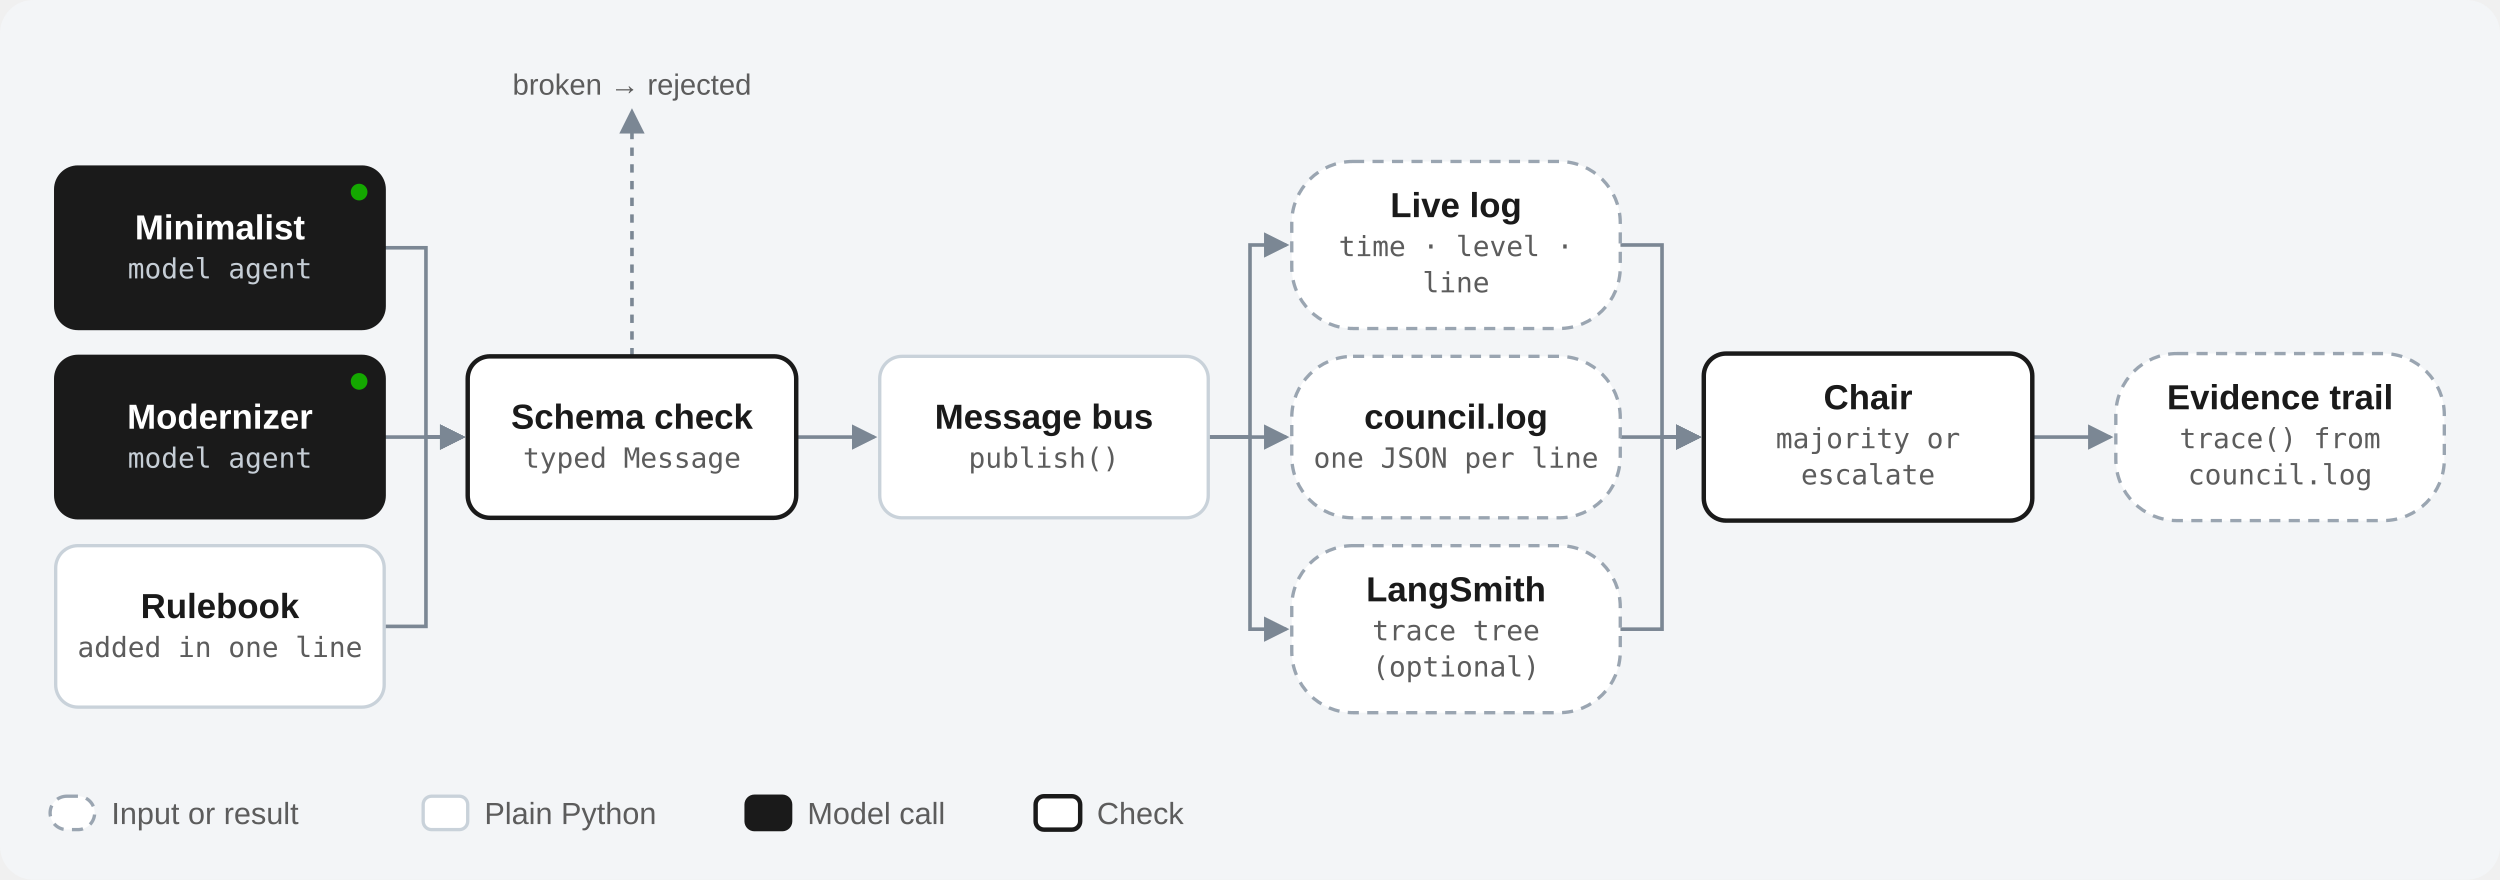
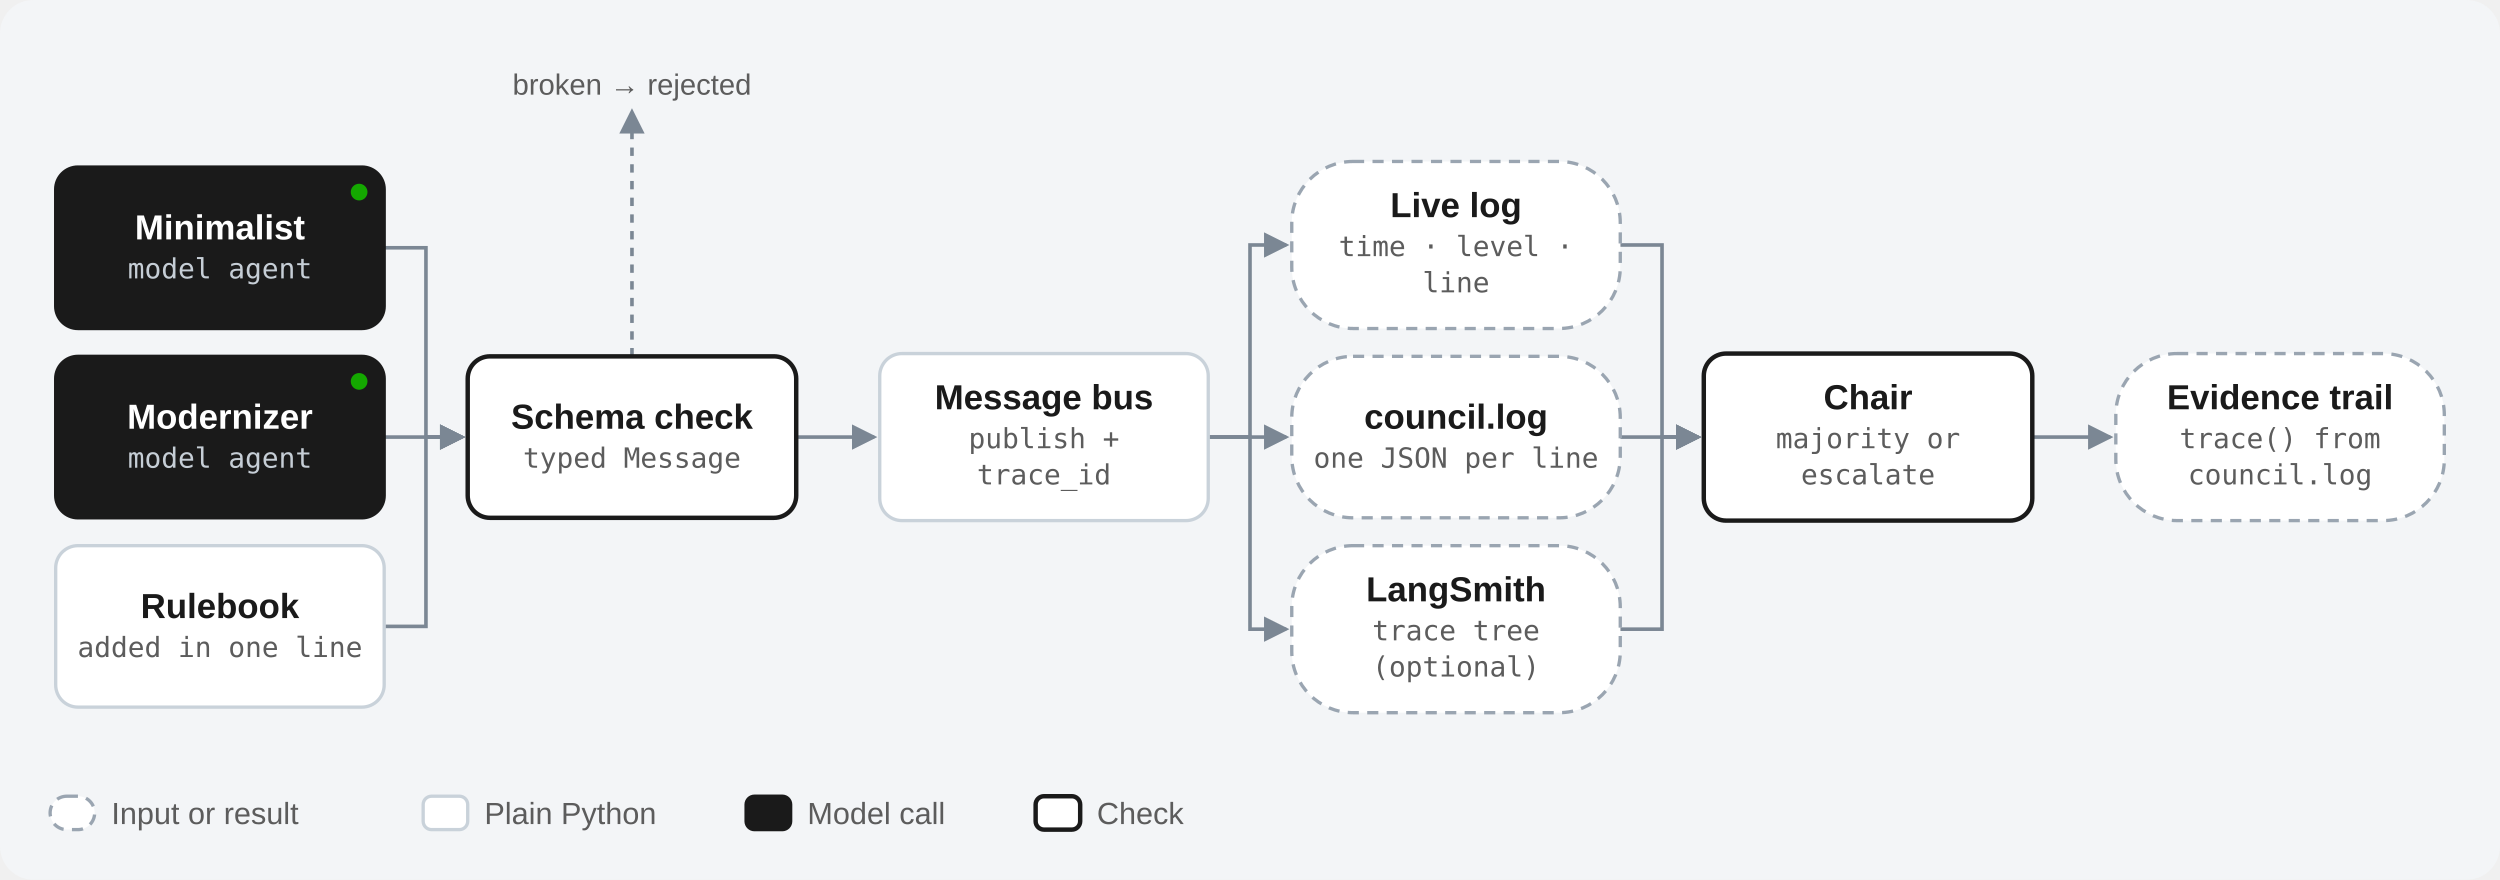
<svg xmlns="http://www.w3.org/2000/svg" class="dg" role="img" viewBox="0 0 898 316" width="898" height="316">
  <style>text{font-family:"Helvetica Neue",Arial,sans-serif}.dg{display:block;max-width:100%;height:auto;margin:0 auto;overflow:visible;font-family:inherit}.dg rect{stroke-width:1.2}.dg-title{font-size:12.5px;font-weight:600;text-anchor:middle;fill:#1a1a1a}.dg-sub{font-family:"SF Mono",Consolas,monospace;font-size:10px;text-anchor:middle;fill:#5c5c5c}.dg-data rect{fill:#fff;stroke:#9aa5b1;stroke-dasharray:4 3}.dg-code rect{fill:#fff;stroke:#c9d2da}.dg-model rect{fill:#1a1a1a;stroke:#1a1a1a}.dg-model .dg-title{fill:#fff}.dg-model .dg-sub{fill:#c6ced6}.dg-dot{fill:#14a800}.dg-check rect{fill:#fff;stroke:#1a1a1a;stroke-width:1.6}.dg-human rect{fill:#e8f5e4;stroke:#14a800}.dg-gate path{fill:#fff;stroke:#1a1a1a;stroke-width:1.6}.dg-gate-label{font-size:10.5px;font-weight:600;text-anchor:middle;fill:#1a1a1a}.dg-edge{fill:none;stroke:#7b8794;stroke-width:1.3}.dg marker path{fill:#7b8794}.dg-exit{stroke-dasharray:3 3}.dg-loop{stroke:#108a00;stroke-dasharray:5 3}.dg-edge-label,.dg-exit-label,.dg-loop-label{font-size:10.5px;fill:#5c5c5c;text-anchor:middle}.dg-loop-label{fill:#108a00;font-weight:600}.dg-start{text-anchor:start}.dg-end{text-anchor:end}.dg-legend-text{font-size:11px;fill:#5c5c5c}</style>
  <rect width="898" height="316" rx="12" fill="#f3f5f7" />
  <defs>
    <marker id="arrow" viewBox="0 0 8 8" refX="7" refY="4" markerWidth="7" markerHeight="7" orient="auto-start-reverse">
      <path d="M0 0L8 4L0 8Z" />
    </marker>
  </defs>
  <g transform="translate(18 18)">
    <path class="dg-edge" d="M120 71H135V139H148" marker-end="url(#arrow)" />
    <path class="dg-edge" d="M120 139H148" marker-end="url(#arrow)" />
    <path class="dg-edge" d="M120 207H135V139H148" marker-end="url(#arrow)" />
    <path class="dg-edge" d="M268 139H296" marker-end="url(#arrow)" />
    <path class="dg-edge" d="M416 139H431V70H444" marker-end="url(#arrow)" />
    <path class="dg-edge" d="M416 139H444" marker-end="url(#arrow)" />
    <path class="dg-edge" d="M416 139H431V208H444" marker-end="url(#arrow)" />
    <path class="dg-edge" d="M564 70H579V139H592" marker-end="url(#arrow)" />
    <path class="dg-edge" d="M564 139H592" marker-end="url(#arrow)" />
    <path class="dg-edge" d="M564 208H579V139H592" marker-end="url(#arrow)" />
    <path class="dg-edge" d="M712 139H740" marker-end="url(#arrow)" />
    <path class="dg-edge dg-exit" d="M209 110V22" marker-end="url(#arrow)" />
    <text class="dg-exit-label" x="209" y="16">broken → rejected</text>
    <g class="dg-model">
      <rect x="2" y="42" width="118" height="58" rx="8" />
      <circle class="dg-dot" cx="111" cy="51" r="3" />
      <text class="dg-title" x="61" y="68">Minimalist</text>
      <text class="dg-sub" x="61" y="82">model agent</text>
    </g>
    <g class="dg-model">
      <rect x="2" y="110" width="118" height="58" rx="8" />
      <circle class="dg-dot" cx="111" cy="119" r="3" />
      <text class="dg-title" x="61" y="136">Modernizer</text>
      <text class="dg-sub" x="61" y="150">model agent</text>
    </g>
    <g class="dg-code">
      <rect x="2" y="178" width="118" height="58" rx="8" />
      <text class="dg-title" x="61" y="204">Rulebook</text>
      <text class="dg-sub" x="61" y="218">added in one line</text>
    </g>
    <g class="dg-check">
      <rect x="150" y="110" width="118" height="58" rx="8" />
      <text class="dg-title" x="209" y="136">Schema check</text>
      <text class="dg-sub" x="209" y="150">typed Message</text>
    </g>
    <g class="dg-code">
-       <rect x="298" y="110" width="118" height="58" rx="8" />
-       <text class="dg-title" x="357" y="136">Message bus</text>
-       <text class="dg-sub" x="357" y="150">publish()</text>
+       <rect x="298" y="109" width="118" height="60" rx="8" />
+       <text class="dg-title" x="357" y="129">Message bus</text>
+       <text class="dg-sub" x="357" y="143">publish +</text>
+       <text class="dg-sub" x="357" y="156">trace_id</text>
    </g>
    <g class="dg-data">
      <rect x="446" y="40" width="118" height="60" rx="22" />
      <text class="dg-title" x="505" y="60">Live log</text>
      <text class="dg-sub" x="505" y="74">time · level ·</text>
      <text class="dg-sub" x="505" y="87">line</text>
    </g>
    <g class="dg-data">
      <rect x="446" y="110" width="118" height="58" rx="22" />
      <text class="dg-title" x="505" y="136">council.log</text>
      <text class="dg-sub" x="505" y="150">one JSON per line</text>
    </g>
    <g class="dg-data">
      <rect x="446" y="178" width="118" height="60" rx="22" />
      <text class="dg-title" x="505" y="198">LangSmith</text>
      <text class="dg-sub" x="505" y="212">trace tree</text>
      <text class="dg-sub" x="505" y="225">(optional)</text>
    </g>
    <g class="dg-check">
      <rect x="594" y="109" width="118" height="60" rx="8" />
      <text class="dg-title" x="653" y="129">Chair</text>
      <text class="dg-sub" x="653" y="143">majority or</text>
      <text class="dg-sub" x="653" y="156">escalate</text>
    </g>
    <g class="dg-data">
      <rect x="742" y="109" width="118" height="60" rx="22" />
      <text class="dg-title" x="801" y="129">Evidence trail</text>
      <text class="dg-sub" x="801" y="143">trace() from</text>
      <text class="dg-sub" x="801" y="156">council.log</text>
    </g>
  </g>
  <g transform="translate(18 286)">
    <g class="dg-data">
      <rect x="0" y="0" width="16" height="12" rx="6" />
    </g>
    <text class="dg-legend-text" x="22" y="10">Input or result</text>
    <g class="dg-code">
      <rect x="134" y="0" width="16" height="12" rx="3" />
    </g>
    <text class="dg-legend-text" x="156" y="10">Plain Python</text>
    <g class="dg-model">
      <rect x="250" y="0" width="16" height="12" rx="3" />
    </g>
    <text class="dg-legend-text" x="272" y="10">Model call</text>
    <g class="dg-check">
      <rect x="354" y="0" width="16" height="12" rx="3" />
    </g>
    <text class="dg-legend-text" x="376" y="10">Check</text>
  </g>
</svg>
